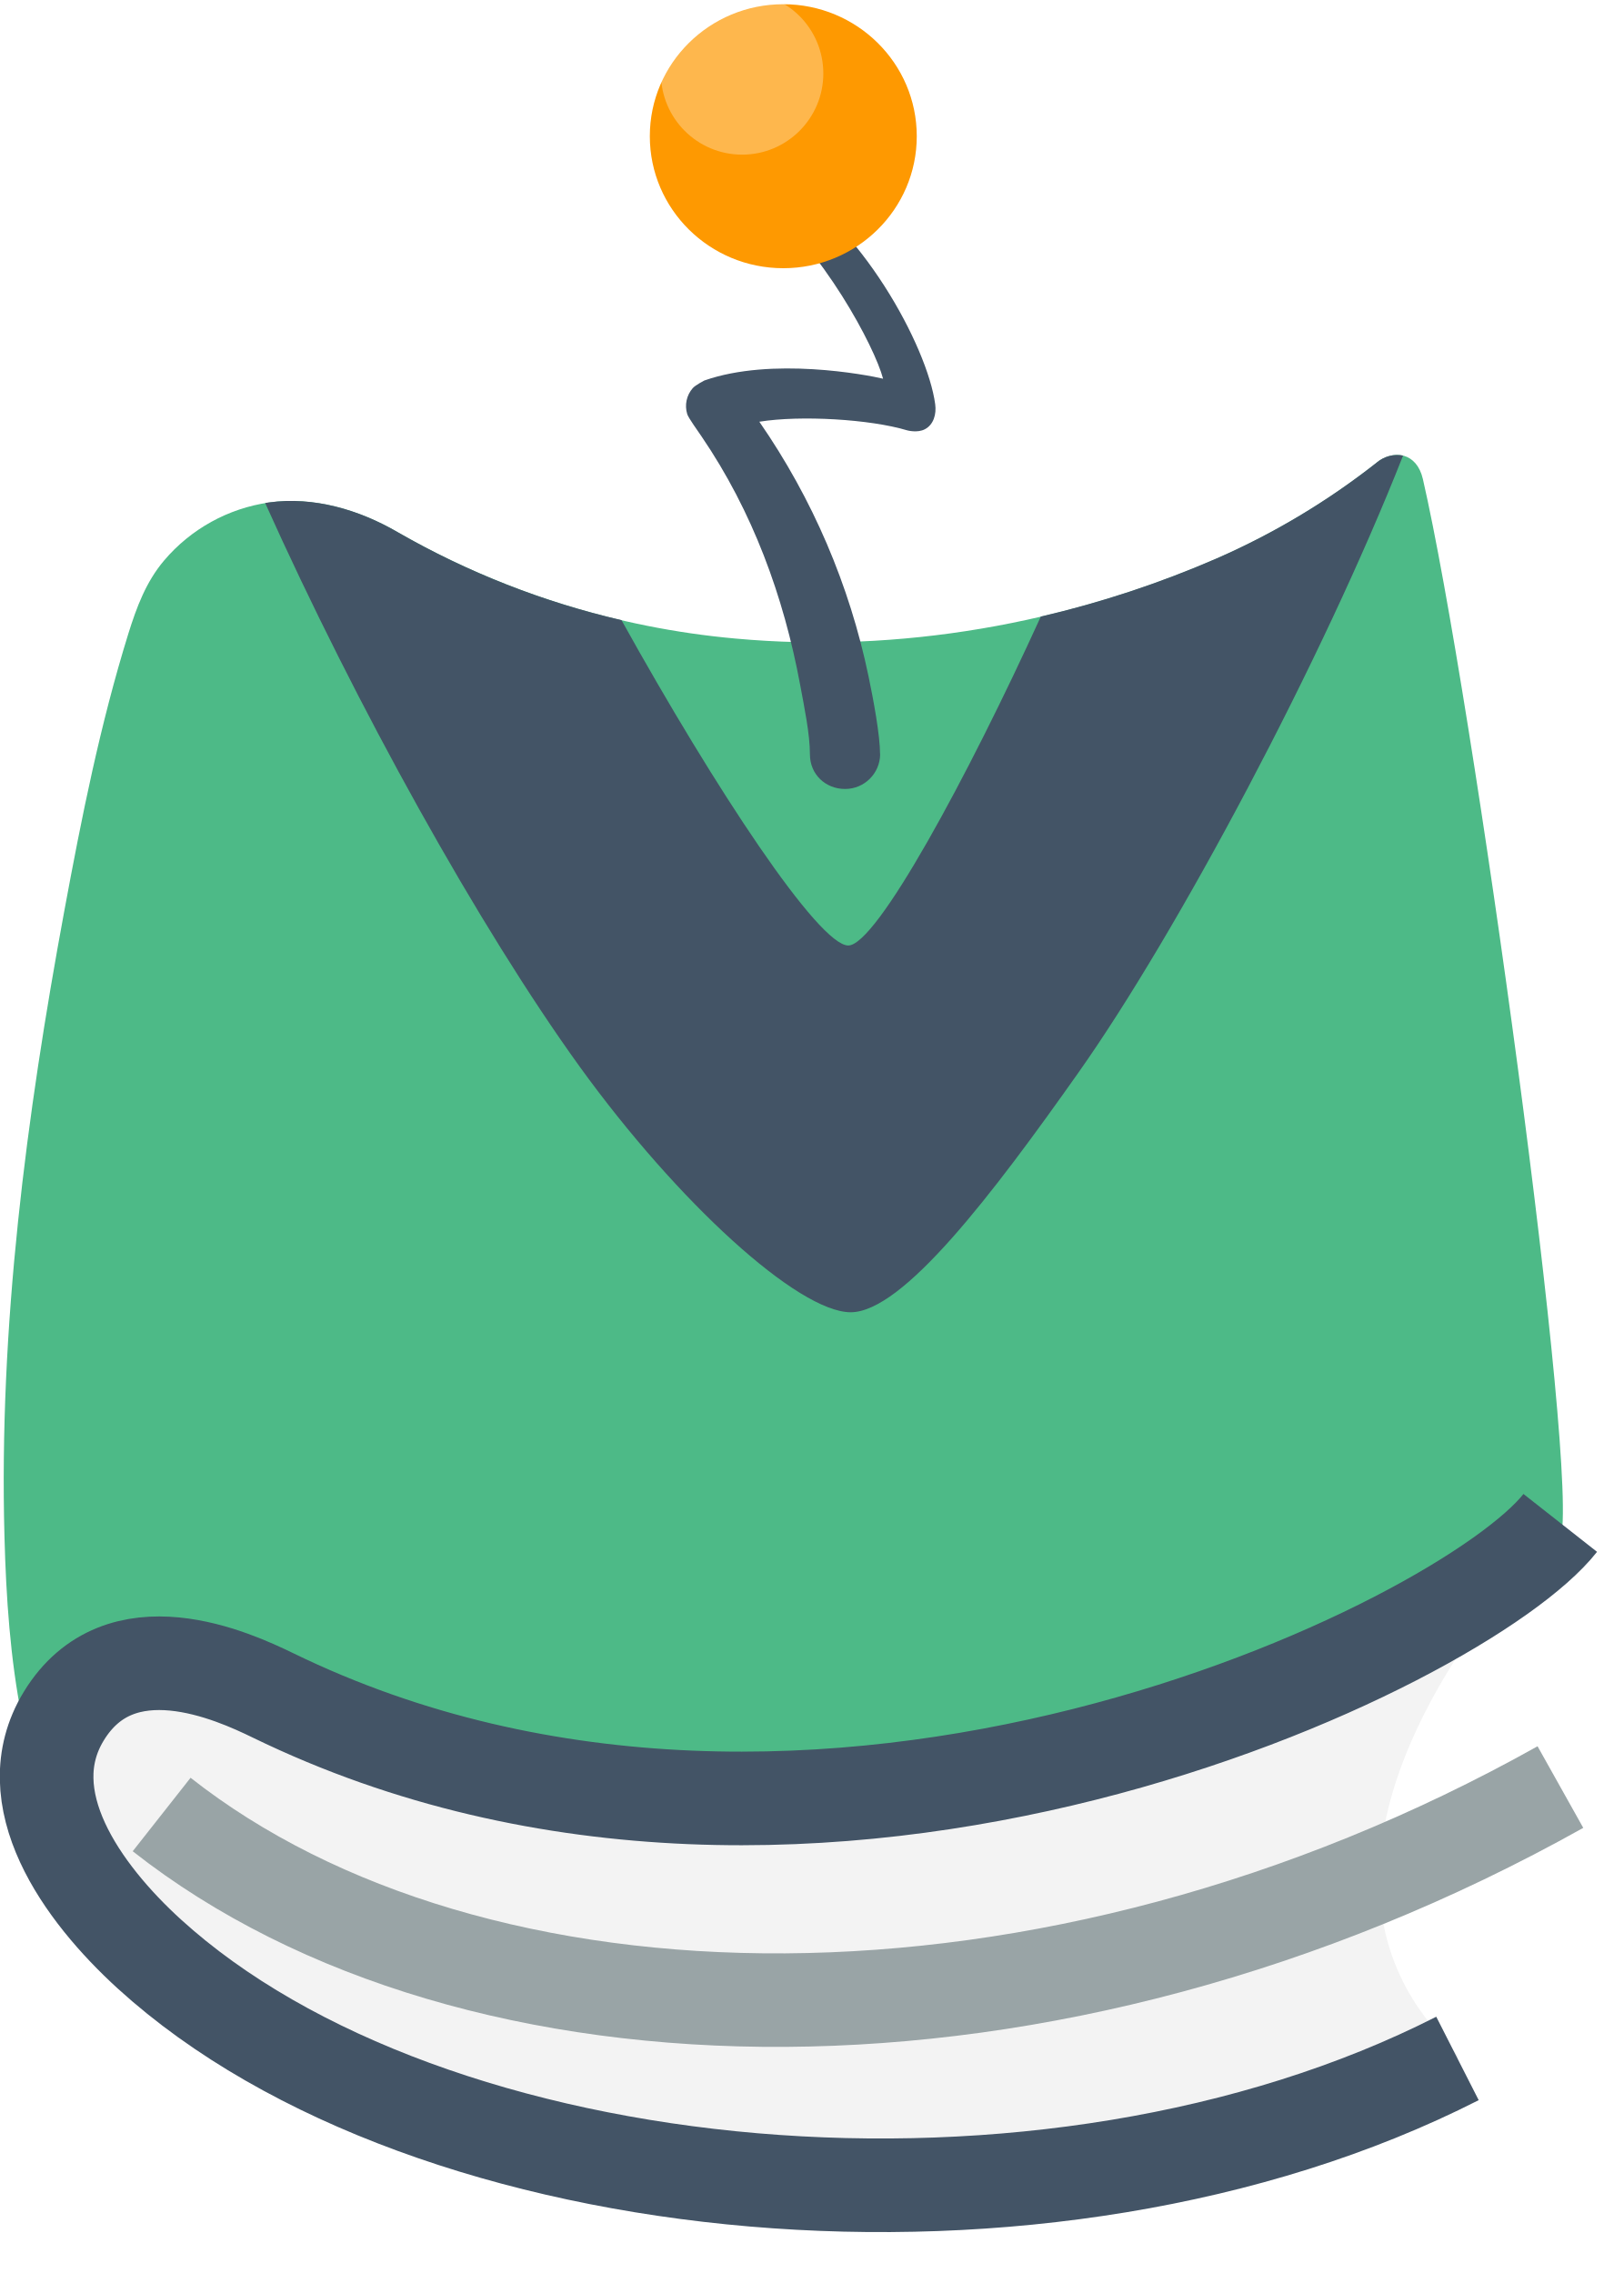
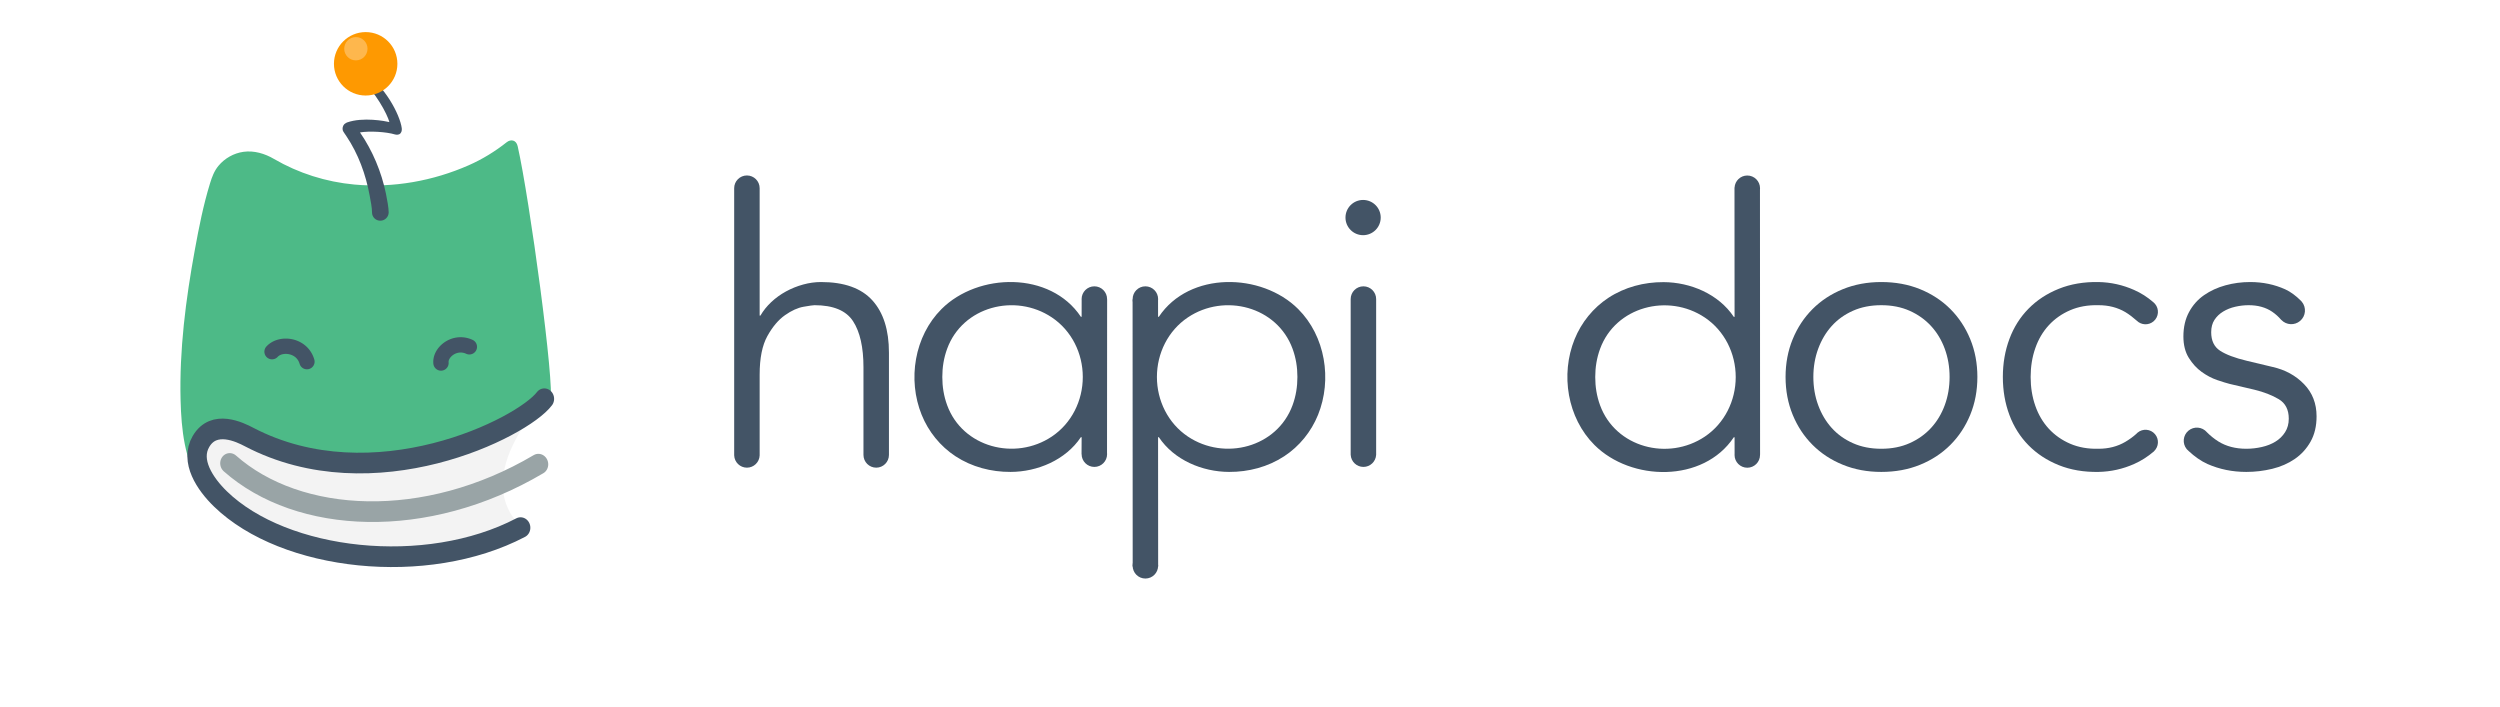
- <svg xmlns="http://www.w3.org/2000/svg" width="20" height="28">
-   <g fill="none" fill-rule="evenodd">
-     <path fill="#4DBA87" fill-rule="nonzero" d="M16.956 5.699c.214-.168.495-.123.57.202.612 2.664 1.946 12.343 1.693 13.068-.011.033-.018.042-.058.093-.328.413-.78.722-1.24 1.01-1.602 1.008-3.434 1.66-5.287 2.046-2.998.624-6.206.44-8.953-.905-.484-.238-.972-.524-1.526-.492-.522.03-.936.544-.915 1.106.014.376.182.735.387 1.054l.041.094c.009.09.022.116-.013.203-.078.193-.355.267-.52.132a.43.43 0 0 1-.09-.11C.26 21.959.095 20.43.055 18.928c-.07-2.584.268-5.174.738-7.712.212-1.146.44-2.29.789-3.414.1-.319.215-.632.438-.896a2.081 2.081 0 0 1 1.294-.716c.55-.076 1.11.09 1.584.366a10.203 10.203 0 0 0 4.16 1.31c2.022.185 4.084-.183 5.93-.986a9.036 9.036 0 0 0 1.969-1.18z" />
-     <path fill="#435466" d="M12.82 7.595a12.594 12.594 0 0 0 2.168-.717 9.047 9.047 0 0 0 1.969-1.18.386.386 0 0 1 .325-.086c-.99 2.513-2.778 5.872-3.996 7.597-1.057 1.498-2.165 2.959-2.81 2.956-.644-.003-2.124-1.348-3.337-3.027C5.904 11.426 4.39 8.7 3.266 6.196l.048-.007c.55-.076 1.11.09 1.584.366.86.495 1.791.86 2.757 1.084 1.163 2.095 2.43 4.007 2.793 4.008.347.002 1.47-2.073 2.372-4.052z" />
-     <path fill="#F3F3F3" d="M17.952 25.357c-5.068 2.578-12.679 1.84-16.112-1.286-.833-.759-1.667-1.925-1.055-2.93.691-1.134 2.087-.495 2.578-.256 6.7 3.262 14.67-.618 15.855-2.125-4.258 4.75-1.07 6.497-1.266 6.597z" />
-     <path stroke="#435466" stroke-width="1.153" d="M17.952 25.357c-5.068 2.578-12.679 1.84-16.112-1.286-.833-.759-1.667-1.925-1.055-2.93.691-1.134 2.087-.495 2.578-.256 6.7 3.262 14.67-.618 15.855-2.125" />
-     <path stroke="#99A4A6" stroke-width="1.152" d="M19.22 22.014c-6.309 3.533-13.4 3.353-17.229.338" />
-     <path fill="#435466" d="M10.84 9.292c0-.232-.081-.67-.142-.96a8.572 8.572 0 0 0-1.343-3.134l-.002-.003c.51-.082 1.364-.031 1.82.106 0 0 .127.036.22-.014.106-.056.143-.184.126-.308-.095-.709-.923-2.24-1.95-2.801-.3-.164-.328.171-.205.286.767.597 1.412 1.812 1.513 2.201-.206-.049-1.367-.27-2.201.022 0 0-.109.056-.143.094a.335.335 0 0 0-.068.321c.016.049.128.202.178.277.625.918 1.01 1.965 1.213 3.059.052.28.12.606.12.854 0 .249.194.427.433.427a.432.432 0 0 0 .432-.427z" />
-     <g transform="translate(7.958 .03)">
-       <ellipse cx="1.68" cy="1.648" fill="#FE9901" rx="1.644" ry="1.626" transform="translate(.01)" />
-       <ellipse cx=".617" cy=".605" fill="#FDFDFD" fill-opacity=".3" rx="1" ry="1" transform="translate(.566 .27)" />
+ <svg xmlns="http://www.w3.org/2000/svg" width="100%" height="100%" viewBox="0 0 2122 600" version="1.1" xml:space="preserve" style="fill-rule:evenodd;clip-rule:evenodd;stroke-linecap:round;stroke-linejoin:round;stroke-miterlimit:1.5;">
+   <g transform="matrix(1,0,0,1,-4708.46,-3605.86)">
+     <g id="hapi-docs-horizontal-logo-and-logotype-small" transform="matrix(2.07227,0,0,0.585938,-1969.93,3605.86)">
+       <rect x="3222.75" y="0" width="1024" height="1024" style="fill:none;" />
+       <g transform="matrix(1.70164,0,0,1.94131,-2550.16,-486.321)">
+         <g transform="matrix(0.322577,0,0,1,3193.05,-2475.83)">
+           <path d="M1586.59,3007.64C1586.59,3000.4 1585.48,2993.43 1582.99,2986.62C1571.44,2955.04 1532.19,2944.89 1504.87,2963.18C1490.09,2973.08 1481.76,2989.99 1481.76,3007.64C1481.76,3025.3 1490.09,3042.21 1504.87,3052.1C1532.19,3070.39 1571.44,3060.25 1582.99,3028.67C1585.48,3021.86 1586.59,3014.88 1586.59,3007.64M1463.6,2949.81L1482.6,2949.81L1482.62,2962.72L1483.2,2962.72C1505.95,2928.59 1559.86,2929.7 1587.17,2956.95C1607.45,2977.2 1612.62,3009.6 1602,3035.87C1596.92,3048.43 1588.11,3059.35 1576.76,3066.79C1564.56,3074.8 1550.15,3078.55 1535.62,3078.49C1515.63,3078.42 1494.58,3069.64 1483.2,3052.57L1482.62,3052.57L1482.68,3149.07L1463.68,3149.07L1463.6,2949.81" style="fill:rgb(67,84,102);fill-rule:nonzero;" />
+         </g>
+         <g transform="matrix(0.322577,0,0,1,3006.67,-2475.83)">
+           <path d="M2651.04,3007.64C2651.04,3000.16 2649.84,2993.15 2647.44,2986.62C2645.04,2980.09 2641.63,2974.43 2637.22,2969.63C2632.8,2964.83 2627.47,2961.03 2621.23,2958.25C2614.99,2955.47 2607.94,2954.08 2600.06,2954.08C2592.19,2954.08 2585.14,2955.47 2578.9,2958.25C2572.66,2961.03 2567.38,2964.83 2563.06,2969.63C2558.74,2974.43 2555.38,2980.09 2552.98,2986.62C2550.58,2993.15 2549.38,3000.16 2549.38,3007.64C2549.38,3015.13 2550.58,3022.14 2552.98,3028.67C2555.38,3035.2 2558.74,3040.86 2563.06,3045.66C2567.38,3050.46 2572.66,3054.25 2578.9,3057.03C2585.14,3059.82 2592.19,3061.21 2600.06,3061.21C2607.94,3061.21 2614.99,3059.82 2621.23,3057.03C2627.47,3054.25 2632.8,3050.46 2637.22,3045.66C2641.63,3040.86 2645.04,3035.2 2647.44,3028.67C2649.84,3022.14 2651.04,3015.13 2651.04,3007.64ZM2671.78,3007.64C2671.78,3017.82 2670,3027.23 2666.45,3035.87C2662.9,3044.51 2657.95,3051.99 2651.62,3058.33C2645.28,3064.67 2637.74,3069.61 2629.01,3073.16C2620.27,3076.72 2610.62,3078.49 2600.06,3078.49C2589.7,3078.49 2580.14,3076.72 2571.41,3073.16C2562.67,3069.61 2555.14,3064.67 2548.8,3058.33C2542.46,3051.99 2537.52,3044.51 2533.97,3035.87C2530.42,3027.23 2528.64,3017.82 2528.64,3007.64C2528.64,2997.47 2530.42,2988.06 2533.97,2979.42C2537.52,2970.78 2542.46,2963.29 2548.8,2956.95C2555.14,2950.62 2562.67,2945.68 2571.41,2942.12C2580.14,2938.57 2589.7,2936.8 2600.06,2936.8C2610.62,2936.8 2620.27,2938.57 2629.01,2942.12C2637.74,2945.68 2645.28,2950.62 2651.62,2956.95C2657.95,2963.29 2662.9,2970.78 2666.45,2979.42C2670,2988.06 2671.78,2997.47 2671.78,3007.64Z" style="fill:rgb(67,84,102);fill-rule:nonzero;" />
+         </g>
+         <g transform="matrix(0.322577,0,0,1,3229.45,-2484.41)">
+           <circle cx="1522.77" cy="2897.27" r="13.145" style="fill:rgb(67,84,102);" />
+         </g>
+         <g transform="matrix(0.233236,0,0,0.723038,3313.09,-1621.16)">
+           <circle cx="1522.77" cy="2897.27" r="13.145" style="fill:rgb(67,84,102);" />
+         </g>
+         <g transform="matrix(0.233236,0,0,0.723038,3313.09,-1422.12)">
+           <circle cx="1522.77" cy="2897.27" r="13.145" style="fill:rgb(67,84,102);" />
+         </g>
+         <g transform="matrix(0.322577,0,0,1,3225.01,-2475.83)">
+           <path d="M1326.44,3065.25L1326.5,3052.57L1325.93,3052.57C1314.55,3069.64 1293.5,3078.42 1273.51,3078.49C1258.98,3078.55 1244.57,3074.8 1232.36,3066.79C1221.02,3059.35 1212.21,3048.43 1207.13,3035.87C1196.5,3009.6 1201.68,2977.2 1221.96,2956.95C1249.27,2929.7 1303.17,2928.59 1325.93,2962.72L1326.5,2962.72L1326.52,2950.28C1326.5,2950.02 1326.49,2949.77 1326.49,2949.51C1326.49,2944.26 1330.75,2940 1336,2940C1341.24,2940 1345.5,2944.26 1345.5,2949.51C1345.5,2949.61 1345.5,2949.71 1345.5,2949.81L1345.53,2949.81L1345.45,3064.28C1345.49,3064.6 1345.5,3064.92 1345.5,3065.25C1345.5,3070.5 1341.24,3074.76 1336,3074.76C1330.75,3074.76 1326.49,3070.5 1326.49,3065.25L1326.44,3065.25ZM1222.54,3007.64C1222.54,3000.4 1223.65,2993.43 1226.14,2986.62C1237.68,2955.04 1276.94,2944.89 1304.26,2963.18C1319.04,2973.08 1327.37,2989.99 1327.37,3007.64C1327.37,3025.3 1319.04,3042.21 1304.26,3052.1C1276.94,3070.39 1237.68,3060.25 1226.14,3028.67C1223.65,3021.86 1222.54,3014.88 1222.54,3007.64Z" style="fill:rgb(67,84,102);" />
+         </g>
+         <g transform="matrix(0.322577,0,0,1,3226.71,-2475.83)">
+           <path d="M1061.97,2867.1C1061.97,2866.99 1061.96,2866.88 1061.96,2866.77C1061.96,2861.53 1066.22,2857.27 1071.47,2857.27C1076.71,2857.27 1080.97,2861.53 1080.97,2866.77C1080.97,2866.88 1080.97,2866.99 1080.97,2867.1L1080.97,2867.1L1080.97,2961.85L1081.55,2961.85C1083.66,2958.2 1086.35,2954.84 1089.61,2951.77C1092.88,2948.7 1096.53,2946.06 1100.56,2943.85C1104.59,2941.64 1108.86,2939.91 1113.37,2938.67C1117.88,2937.42 1122.35,2936.8 1126.77,2936.8C1144.05,2936.8 1156.81,2941.36 1165.07,2950.47C1173.33,2959.6 1177.45,2972.6 1177.45,2989.5L1177.45,3065.81C1177.45,3071.06 1173.19,3075.32 1167.95,3075.32C1162.7,3075.32 1158.44,3071.06 1158.44,3065.81C1158.44,3065.81 1158.44,3000.44 1158.44,3000.44C1158.44,2985.47 1155.85,2973.99 1150.67,2966.03C1145.49,2958.06 1135.88,2954.08 1121.87,2954.08C1120.91,2954.08 1118.22,2954.46 1113.81,2955.23C1109.39,2955.99 1104.73,2958.11 1099.84,2961.56C1094.94,2965.02 1090.57,2970.2 1086.73,2977.12C1082.89,2984.03 1080.97,2993.63 1080.97,3005.91L1080.97,3066.16L1080.97,3066.16C1080.79,3071.24 1076.6,3075.32 1071.47,3075.32C1066.34,3075.32 1062.15,3071.24 1061.97,3066.16L1061.96,3066.16L1061.96,2867.1L1061.97,2867.1Z" style="fill:rgb(67,84,102);" />
+         </g>
+         <g transform="matrix(0.322577,0,0,1,3231.15,-2475.83)">
+           <path d="M1508.23,2949.51C1508.23,2944.26 1512.49,2940 1517.74,2940C1522.98,2940 1527.24,2944.26 1527.24,2949.51L1527.24,3065.78L1527.23,3065.78C1526.95,3070.78 1522.8,3074.76 1517.74,3074.76C1512.67,3074.76 1508.52,3070.78 1508.25,3065.78L1508.23,3065.78L1508.23,2949.51Z" style="fill:rgb(67,84,102);" />
+         </g>
+         <g transform="matrix(0.322577,0,0,1,3046.48,-2475.83)">
+           <path d="M2680.2,3063.03C2680.15,3063.11 2680.08,3063.18 2680.01,3063.25C2675.43,3067.15 2670.53,3070.27 2665.29,3072.59C2656.85,3076.33 2648.01,3078.3 2638.8,3078.49C2627.85,3078.68 2617.97,3077 2609.13,3073.45C2600.3,3069.9 2592.76,3064.95 2586.53,3058.62C2580.28,3052.28 2575.53,3044.75 2572.27,3036.01C2569.01,3027.28 2567.37,3017.82 2567.37,3007.64C2567.37,2997.47 2569.01,2988.01 2572.27,2979.28C2575.53,2970.54 2580.28,2963 2586.53,2956.67C2592.76,2950.33 2600.3,2945.39 2609.13,2941.84C2617.97,2938.28 2627.85,2936.6 2638.8,2936.8C2648.01,2936.99 2656.85,2938.95 2665.29,2942.7C2670.63,2945.07 2675.1,2947.92 2679.75,2951.93C2680.16,2952.27 2680.55,2952.66 2680.91,2953.08C2684.21,2956.99 2683.72,2962.84 2679.81,2966.14C2676.12,2969.26 2670.69,2968.99 2667.32,2965.66C2665.01,2963.58 2661.54,2960.87 2658.81,2959.26C2652.96,2955.8 2646.28,2954.08 2638.8,2954.08C2630.93,2953.88 2623.87,2955.13 2617.63,2957.82C2611.39,2960.51 2606.06,2964.25 2601.64,2969.05C2597.23,2973.85 2593.87,2979.56 2591.57,2986.19C2589.26,2992.81 2588.11,2999.96 2588.11,3007.64C2588.11,3015.32 2589.26,3022.47 2591.57,3029.1C2593.87,3035.72 2597.23,3041.43 2601.64,3046.24C2606.06,3051.03 2611.39,3054.78 2617.63,3057.47C2623.87,3060.16 2630.93,3061.4 2638.8,3061.21C2646.28,3061.21 2652.96,3059.48 2658.81,3056.03C2661.69,3054.33 2664.63,3052.22 2666.93,3050.12C2667.21,3049.8 2667.52,3049.5 2667.85,3049.22C2671.76,3045.92 2677.61,3046.41 2680.91,3050.32C2684.1,3054.09 2683.74,3059.68 2680.2,3063.03Z" style="fill:rgb(67,84,102);" />
+         </g>
+         <g transform="matrix(0.322577,0,0,1,3044.25,-2475.83)">
+           <path d="M2726.57,3048.91C2729.01,3051.38 2732.13,3053.9 2735.08,3055.74C2740.93,3059.39 2747.89,3061.21 2755.96,3061.21C2759.8,3061.21 2763.64,3060.78 2767.48,3059.91C2771.32,3059.05 2774.73,3057.71 2777.7,3055.88C2780.68,3054.06 2783.08,3051.71 2784.9,3048.83C2786.73,3045.95 2787.64,3042.59 2787.64,3038.75C2787.64,3032.03 2785.14,3027.18 2780.15,3024.2C2775.16,3021.23 2769.11,3018.88 2762.01,3017.15L2743.58,3012.83C2741.27,3012.25 2738.15,3011.29 2734.22,3009.95C2730.28,3008.6 2726.44,3006.59 2722.7,3003.9C2718.95,3001.21 2715.74,2997.71 2713.05,2993.39C2710.36,2989.07 2709.01,2983.74 2709.01,2977.4C2709.01,2970.49 2710.41,2964.44 2713.19,2959.26C2715.97,2954.08 2719.72,2949.85 2724.42,2946.59C2729.13,2943.32 2734.45,2940.88 2740.41,2939.24C2746.36,2937.61 2752.5,2936.8 2758.84,2936.8C2768.25,2936.8 2776.98,2938.62 2785.05,2942.27C2788.92,2944.02 2793.14,2947.19 2796.41,2950.49C2796.72,2950.78 2797.02,2951.09 2797.3,2951.43C2797.34,2951.46 2797.36,2951.5 2797.39,2951.53C2800.94,2955.84 2800.37,2962.22 2796.09,2965.83C2791.95,2969.33 2785.84,2968.96 2782.14,2965.12C2782.06,2965.08 2781.99,2965.02 2781.93,2964.96C2779.96,2962.66 2777.74,2960.66 2775.26,2958.97C2770.45,2955.71 2764.6,2954.08 2757.69,2954.08C2754.42,2954.08 2751.11,2954.46 2747.75,2955.23C2744.39,2955.99 2741.37,2957.2 2738.68,2958.83C2735.99,2960.46 2733.83,2962.52 2732.2,2965.02C2730.57,2967.51 2729.75,2970.59 2729.75,2974.24C2729.75,2980.57 2731.96,2985.18 2736.38,2988.06C2740.79,2990.94 2747.41,2993.43 2756.25,2995.55L2775.54,3000.16C2784.95,3002.27 2792.78,3006.54 2799.01,3012.97C2805.26,3019.4 2808.38,3027.42 2808.38,3037.02C2808.38,3044.32 2806.89,3050.6 2803.91,3055.88C2800.93,3061.16 2797,3065.48 2792.1,3068.84C2787.21,3072.2 2781.59,3074.65 2775.26,3076.19C2768.92,3077.72 2762.49,3078.49 2755.96,3078.49C2745.59,3078.49 2735.94,3076.52 2727.01,3072.59C2722.17,3070.45 2717.18,3066.88 2712.99,3062.95C2712.48,3062.55 2712.01,3062.09 2711.57,3061.58C2711.51,3061.52 2711.46,3061.46 2711.42,3061.39C2708.09,3057.26 2708.66,3051.19 2712.74,3047.74C2716.86,3044.26 2723.02,3044.76 2726.53,3048.86L2726.57,3048.91Z" style="fill:rgb(67,84,102);" />
+         </g>
+         <g transform="matrix(0.322577,0,0,1,3049.75,-2475.83)">
+           <path d="M2357.04,2866.29C2357.31,2861.29 2361.46,2857.31 2366.53,2857.31C2371.78,2857.31 2376.04,2861.57 2376.04,2866.81C2376.04,2867.14 2376.02,2867.47 2375.99,2867.79L2376.07,3065.55L2376.03,3065.55C2376.03,3065.65 2376.04,3065.75 2376.04,3065.85C2376.04,3071.1 2371.78,3075.36 2366.53,3075.36C2361.29,3075.36 2357.03,3071.1 2357.03,3065.85C2357.03,3065.59 2357.04,3065.34 2357.06,3065.08L2357.04,3052.64L2356.46,3052.64C2333.71,3086.77 2279.8,3085.66 2252.5,3058.4C2232.22,3038.16 2227.04,3005.76 2237.66,2979.49C2242.74,2966.93 2251.56,2956.01 2262.9,2948.57C2275.11,2940.56 2289.51,2936.81 2304.05,2936.87C2324.04,2936.94 2345.08,2945.71 2356.46,2962.79L2357.04,2962.79L2356.98,2866.29L2357.04,2866.29ZM2253.07,3007.72C2253.07,3014.96 2254.18,3021.93 2256.67,3028.74C2268.22,3060.32 2307.47,3070.47 2334.79,3052.18C2349.57,3042.28 2357.9,3025.37 2357.9,3007.72C2357.9,2990.06 2349.57,2973.15 2334.79,2963.26C2307.47,2944.97 2268.22,2955.11 2256.67,2986.69C2254.18,2993.5 2253.07,3000.47 2253.07,3007.72Z" style="fill:rgb(67,84,102);" />
+         </g>
+       </g>
+       <g transform="matrix(0.749993,0,0,1.09169,797.44,-93.1154)">
+         <g transform="matrix(0.411576,0,0,1,2341.15,0.492186)">
+           <path d="M2841.09,273.563C2846.57,269.219 2853.78,270.378 2855.69,278.784C2871.36,347.778 2905.52,598.383 2899.04,617.162C2898.75,618.017 2898.58,618.245 2897.55,619.577C2889.14,630.274 2877.58,638.263 2865.82,645.738C2824.79,671.831 2777.89,688.714 2730.46,698.702C2653.71,714.863 2571.58,710.07 2501.27,675.256C2488.86,669.112 2476.38,661.701 2462.19,662.525C2448.82,663.301 2438.24,676.6 2438.76,691.17C2439.12,700.897 2443.43,710.193 2448.67,718.453L2449.73,720.894C2449.95,723.208 2450.29,723.893 2449.4,726.137C2447.41,731.151 2440.3,733.047 2436.08,729.559C2434.75,728.46 2433.81,726.756 2433.8,726.734C2413.69,694.564 2409.43,654.997 2408.4,616.083C2406.64,549.155 2415.28,482.095 2427.3,416.379C2432.73,386.708 2438.55,357.071 2447.5,327.991C2450.04,319.731 2453.01,311.637 2458.71,304.781C2467,294.815 2479.01,288.05 2491.84,286.257C2505.91,284.291 2520.24,288.596 2532.38,295.73C2564.91,314.686 2601.41,326.21 2638.88,329.67C2690.64,334.45 2743.45,324.896 2790.69,304.112C2808.72,296.178 2825.69,285.793 2841.09,273.563Z" style="fill:rgb(77,186,135);fill-rule:nonzero;" />
+         </g>
+         <g transform="matrix(-0.315495,0.441057,-0.254871,-0.878154,4052.82,9.46269)">
+           <path d="M1621.58,218.559L1621.31,218.417L1621.02,218.263L1620.74,218.112L1620.47,217.964L1620.2,217.808L1619.93,217.652L1619.67,217.499L1619.39,217.337L1619.12,217.168L1618.85,217.002L1618.58,216.83L1618.32,216.66L1618.06,216.494L1617.8,216.313L1617.54,216.138L1617.29,215.962L1617.02,215.775L1616.77,215.592L1616.52,215.41L1616.26,215.217L1616.01,215.022L1615.77,214.836L1615.52,214.637L1615.27,214.433L1615.03,214.239L1614.79,214.037L1614.55,213.83L1614.32,213.627L1614.08,213.419L1613.85,213.206L1613.61,212.991L1613.38,212.771L1613.16,212.559L1612.93,212.338L1612.7,212.108L1612.48,211.89L1612.26,211.664L1612.04,211.434L1611.82,211.196L1611.61,210.959L1611.41,210.737L1611.19,210.495L1610.98,210.25L1610.78,210.016L1610.58,209.769L1610.38,209.52L1610.17,209.268L1609.98,209.021L1609.79,208.772L1609.62,208.548L1609.41,208.248L1609.2,207.94L1609.02,207.625L1608.85,207.304L1608.7,206.976L1608.56,206.642L1608.44,206.303L1608.33,205.959L1608.24,205.611L1608.17,205.259L1608.11,204.904L1608.08,204.546L1608.05,204.186L1608.05,203.824L1608.06,203.461L1608.09,203.097L1608.13,202.733L1608.2,202.37L1608.28,202.008L1608.37,201.647L1608.49,201.288L1608.62,200.931L1608.76,200.578L1608.92,200.229L1609.1,199.883L1609.29,199.542L1609.5,199.206L1609.72,198.876L1609.95,198.552L1610.2,198.234L1610.47,197.924L1610.75,197.621L1611.04,197.326L1611.34,197.039L1611.65,196.761L1611.98,196.492L1612.32,196.233L1612.67,195.984L1613.03,195.745L1613.39,195.517L1613.77,195.3L1614.16,195.094L1614.55,194.9L1614.95,194.718L1615.36,194.548L1615.78,194.39L1616.19,194.245L1616.62,194.113L1617.05,193.994L1617.48,193.889L1617.92,193.796L1618.36,193.718L1618.8,193.653L1619.24,193.601L1619.68,193.564L1620.12,193.54L1620.56,193.531L1621,193.535L1621.44,193.553L1621.88,193.585L1622.31,193.631L1622.74,193.691L1623.16,193.765L1623.58,193.852L1623.99,193.952L1624.39,194.066L1624.79,194.193L1625.18,194.333L1625.56,194.486L1625.94,194.651L1626.3,194.829L1626.66,195.018L1627,195.22L1627.33,195.432L1627.66,195.656L1627.97,195.891L1628.26,196.136L1628.55,196.392L1628.82,196.657L1629.08,196.931L1629.32,197.215L1629.55,197.507L1629.67,197.664L1629.77,197.793L1629.87,197.92L1629.97,198.039L1630.06,198.155L1630.16,198.272L1630.26,198.397L1630.36,198.508L1630.45,198.618L1630.57,198.744L1630.67,198.852L1630.76,198.956L1630.87,199.063L1630.97,199.17L1631.08,199.283L1631.18,199.38L1631.28,199.483L1631.4,199.59L1631.5,199.687L1631.61,199.784L1631.71,199.881L1631.82,199.978L1631.94,200.078L1632.04,200.169L1632.15,200.262L1632.27,200.36L1632.38,200.444L1632.49,200.53L1632.61,200.625L1632.72,200.708L1632.82,200.789L1632.94,200.877L1633.06,200.962L1633.17,201.04L1633.29,201.123L1633.41,201.206L1633.52,201.279L1633.65,201.363L1633.77,201.442L1633.88,201.512L1634,201.588L1634.11,201.655L1634.23,201.727L1634.37,201.804L1634.49,201.874L1634.61,201.942L1634.74,202.014L1634.86,202.08L1634.97,202.14L1635.1,202.209L1635.23,202.276L1635.36,202.338L1635.48,202.397L1635.6,202.456L1635.73,202.519L1635.87,202.58L1635.99,202.635L1636.11,202.69L1636.24,202.748L1636.38,202.804L1636.51,202.859L1636.64,202.914L1636.77,202.963L1636.9,203.014L1637.03,203.065L1637.17,203.115L1637.3,203.164L1637.43,203.211L1637.57,203.258L1637.7,203.303L1637.84,203.348L1637.97,203.391L1638.11,203.435L1638.25,203.477L1638.38,203.517L1638.53,203.559L1638.66,203.598L1638.79,203.633L1638.92,203.669L1639.08,203.709L1639.22,203.745L1639.35,203.776L1639.49,203.812L1639.64,203.845L1639.77,203.876L1639.91,203.906L1640.06,203.937L1640.2,203.965L1640.35,203.995L1640.49,204.023L1640.62,204.047L1640.77,204.072L1640.92,204.098L1641.05,204.119L1641.2,204.143L1641.35,204.166L1641.5,204.187L1641.64,204.206L1641.78,204.224L1641.93,204.244L1642.07,204.26L1642.22,204.276L1642.36,204.291L1642.5,204.305L1642.66,204.32L1642.8,204.332L1642.95,204.344L1643.11,204.356L1643.24,204.365L1643.39,204.374L1643.55,204.383L1643.68,204.39L1643.83,204.396L1643.98,204.402L1644.12,204.407L1644.27,204.41L1644.43,204.413L1644.57,204.416L1644.72,204.417L1644.86,204.417L1645.01,204.417L1645.16,204.415L1645.3,204.413L1645.45,204.41L1645.6,204.406L1645.76,204.401L1645.89,204.396L1646.03,204.389L1646.2,204.381L1646.33,204.374L1646.47,204.365L1646.62,204.355L1646.77,204.344L1646.92,204.332L1647.05,204.321L1647.19,204.308L1647.35,204.292L1647.5,204.277L1647.62,204.265L1647.77,204.247L1647.93,204.228L1648.06,204.212L1648.21,204.192L1648.36,204.171L1648.49,204.153L1648.62,204.133L1648.77,204.11L1648.91,204.088L1649.05,204.064L1649.19,204.04L1649.33,204.016L1649.48,203.988L1649.6,203.965L1649.74,203.937L1649.89,203.907L1650.01,203.882L1650.14,203.854L1650.29,203.821L1650.43,203.79L1650.55,203.761L1650.68,203.731L1650.79,203.702L1650.94,203.666L1651.09,203.626L1651.21,203.597L1651.33,203.563L1651.48,203.522L1651.59,203.49L1651.71,203.456L1651.86,203.412L1651.98,203.376L1652.09,203.34L1652.21,203.304L1652.32,203.267L1652.47,203.219L1652.59,203.178L1652.7,203.14L1652.81,203.101L1652.93,203.059L1653.06,203.011L1653.17,202.97L1653.29,202.926L1653.4,202.882L1653.51,202.838L1653.63,202.793L1653.74,202.747L1653.84,202.704L1653.95,202.658L1654.06,202.611L1654.17,202.564L1654.27,202.517L1654.38,202.469L1654.48,202.421L1654.56,202.383L1654.67,202.334L1654.79,202.273L1654.87,202.232L1654.97,202.181L1655.07,202.131L1655.15,202.089L1655.27,202.026L1655.37,201.974L1655.44,201.932L1655.54,201.877L1655.63,201.824L1655.7,201.785L1655.78,201.74L1655.87,201.687L1655.98,201.618L1656.05,201.573L1656.12,201.531L1656.2,201.476L1656.29,201.418L1656.38,201.36L1656.44,201.32L1656.51,201.275L1656.59,201.216L1656.68,201.157L1656.74,201.114L1656.79,201.071L1656.88,201.009L1656.93,200.967L1656.99,200.924L1657.06,200.863L1657.14,200.8L1657.2,200.757L1657.25,200.714L1657.32,200.65L1657.38,200.605L1657.42,200.562L1657.5,200.498L1657.55,200.453L1657.59,200.41L1657.66,200.345L1657.71,200.301L1657.73,200.277L1657.8,200.21L1657.86,200.145L1657.88,200.121L1657.93,200.076L1657.99,200.009L1658.03,199.963L1658.07,199.918L1658.11,199.873L1658.15,199.827L1658.19,199.781L1658.22,199.735L1658.28,199.666L1658.3,199.642L1658.33,199.596L1658.37,199.549L1658.4,199.502L1658.43,199.455L1658.47,199.407L1658.5,199.359L1658.55,199.287L1658.77,198.958L1659.01,198.635L1659.26,198.319L1659.53,198.01L1659.81,197.708L1660.1,197.415L1660.41,197.13L1660.73,196.854L1661.06,196.587L1661.4,196.33L1661.75,196.083L1662.11,195.846L1662.48,195.62L1662.86,195.405L1663.25,195.202L1663.64,195.01L1664.04,194.83L1664.45,194.663L1664.87,194.508L1665.29,194.366L1665.72,194.236L1666.14,194.12L1666.58,194.017L1667.02,193.928L1667.45,193.852L1667.89,193.789L1668.34,193.741L1668.78,193.706L1669.22,193.686L1669.66,193.679L1670.1,193.686L1670.54,193.707L1670.97,193.742L1671.4,193.791L1671.83,193.853L1672.25,193.93L1672.67,194.019L1673.08,194.123L1673.48,194.239L1673.88,194.369L1674.27,194.512L1674.65,194.667L1675.02,194.835L1675.38,195.015L1675.74,195.207L1676.08,195.41L1676.41,195.626L1676.73,195.852L1677.04,196.089L1677.33,196.336L1677.61,196.593L1677.88,196.86L1678.14,197.137L1678.38,197.422L1678.61,197.716L1678.82,198.017L1679.02,198.326L1679.2,198.643L1679.37,198.966L1679.52,199.295L1679.65,199.63L1679.77,199.97L1679.87,200.315L1679.96,200.663L1680.03,201.016L1680.08,201.372L1680.11,201.73L1680.13,202.091L1680.13,202.453L1680.12,202.816L1680.08,203.18L1680.04,203.544L1679.97,203.907L1679.89,204.269L1679.79,204.63L1679.67,204.988L1679.54,205.344L1679.39,205.696L1679.23,206.045L1679.05,206.39L1678.85,206.73L1678.64,207.065L1678.5,207.282L1678.34,207.521L1678.17,207.759L1678.01,207.997L1677.84,208.233L1677.66,208.467L1677.48,208.7L1677.29,208.955L1677.12,209.162L1676.93,209.391L1676.75,209.617L1676.56,209.843L1676.36,210.067L1676.16,210.29L1675.96,210.51L1675.78,210.708L1675.58,210.926L1675.35,211.164L1675.16,211.358L1674.97,211.549L1674.73,211.781L1674.51,211.992L1674.31,212.179L1674.09,212.387L1673.87,212.591L1673.66,212.774L1673.43,212.976L1673.2,213.175L1672.99,213.353L1672.75,213.551L1672.51,213.746L1672.3,213.919L1672.08,214.093L1671.83,214.284L1671.58,214.472L1671.36,214.638L1671.11,214.824L1670.86,215.006L1670.62,215.17L1670.39,215.333L1670.14,215.508L1669.87,215.686L1669.63,215.843L1669.39,215.999L1669.15,216.156L1668.88,216.324L1668.62,216.487L1668.39,216.625L1668.14,216.776L1667.87,216.933L1667.59,217.095L1667.34,217.24L1667.09,217.381L1666.81,217.534L1666.55,217.674L1666.31,217.8L1666.03,217.948L1665.76,218.083L1665.5,218.218L1665.21,218.358L1664.97,218.478L1664.7,218.607L1664.41,218.745L1664.14,218.87L1663.86,218.995L1663.59,219.116L1663.32,219.237L1663.04,219.355L1662.76,219.473L1662.48,219.59L1662.2,219.704L1661.92,219.816L1661.64,219.926L1661.36,220.034L1661.08,220.141L1660.79,220.248L1660.52,220.346L1660.23,220.448L1659.94,220.55L1659.65,220.651L1659.36,220.747L1659.1,220.835L1658.8,220.931L1658.5,221.024L1658.2,221.117L1657.91,221.206L1657.64,221.286L1657.34,221.373L1657.03,221.46L1656.76,221.535L1656.46,221.617L1656.15,221.698L1655.87,221.768L1655.59,221.84L1655.28,221.917L1654.98,221.989L1654.67,222.06L1654.38,222.126L1654.09,222.189L1653.79,222.255L1653.47,222.32L1653.18,222.378L1652.89,222.437L1652.57,222.497L1652.28,222.55L1651.98,222.604L1651.68,222.656L1651.38,222.706L1651.07,222.755L1650.77,222.802L1650.46,222.848L1650.14,222.893L1649.85,222.933L1649.55,222.973L1649.23,223.013L1648.95,223.047L1648.65,223.082L1648.31,223.118L1648.01,223.148L1647.72,223.176L1647.41,223.205L1647.09,223.232L1646.79,223.256L1646.47,223.279L1646.17,223.299L1645.86,223.319L1645.54,223.336L1645.25,223.351L1644.94,223.365L1644.61,223.378L1644.31,223.387L1644.01,223.396L1643.69,223.402L1643.38,223.407L1643.07,223.41L1642.76,223.411L1642.45,223.41L1642.13,223.408L1641.82,223.403L1641.52,223.397L1641.21,223.389L1640.89,223.379L1640.58,223.367L1640.27,223.354L1639.95,223.338L1639.65,223.32L1639.34,223.302L1639.01,223.279L1638.71,223.257L1638.4,223.232L1638.08,223.204L1637.78,223.176L1637.48,223.146L1637.16,223.112L1636.85,223.078L1636.53,223.04L1636.23,223.003L1635.91,222.962L1635.6,222.918L1635.29,222.874L1634.98,222.827L1634.69,222.781L1634.37,222.729L1634.06,222.677L1633.76,222.623L1633.43,222.564L1633.13,222.505L1632.83,222.447L1632.51,222.382L1632.21,222.319L1631.9,222.252L1631.59,222.181L1631.29,222.112L1630.99,222.04L1630.68,221.963L1630.38,221.885L1630.08,221.809L1629.78,221.727L1629.47,221.641L1629.16,221.554L1628.87,221.469L1628.56,221.378L1628.26,221.285L1627.97,221.192L1627.67,221.095L1627.37,220.996L1627.07,220.895L1626.77,220.792L1626.48,220.687L1626.18,220.58L1625.89,220.47L1625.6,220.359L1625.3,220.246L1625,220.126L1624.71,220.008L1624.43,219.89L1624.14,219.768L1623.86,219.644L1623.56,219.515L1623.27,219.382L1622.99,219.252L1622.71,219.121L1622.42,218.982L1622.14,218.842L1621.85,218.699L1621.58,218.559Z" style="fill:rgb(67,84,102);" />
+         </g>
+         <g transform="matrix(-0.389308,-0.266301,0.123456,-1.17986,4006.85,1236.02)">
+           <path d="M1654.57,221.08L1654.28,221.143L1653.98,221.205L1653.69,221.262L1653.42,221.316L1653.12,221.373L1652.82,221.428L1652.54,221.479L1652.24,221.531L1651.95,221.579L1651.66,221.625L1651.36,221.672L1651.06,221.717L1650.77,221.758L1650.48,221.798L1650.17,221.838L1649.88,221.874L1649.59,221.909L1649.29,221.944L1648.98,221.977L1648.69,222.007L1648.38,222.037L1648.08,222.064L1647.8,222.088L1647.49,222.112L1647.18,222.135L1646.89,222.155L1646.58,222.174L1646.29,222.19L1645.99,222.205L1645.68,222.219L1645.37,222.231L1645.07,222.241L1644.77,222.249L1644.47,222.255L1644.16,222.26L1643.85,222.263L1643.56,222.264L1643.25,222.263L1642.94,222.26L1642.65,222.256L1642.34,222.251L1642.03,222.242L1641.72,222.233L1641.41,222.22L1641.11,222.207L1640.81,222.192L1640.5,222.175L1640.2,222.156L1639.89,222.136L1639.58,222.112L1639.27,222.087L1638.97,222.061L1638.68,222.034L1638.35,222.002L1638.04,221.968L1637.76,221.937L1637.45,221.901L1637.13,221.862L1636.83,221.821L1636.52,221.779L1636.22,221.735L1635.91,221.69L1635.6,221.641L1635.3,221.591L1635.01,221.543L1634.69,221.486L1634.38,221.428L1634.08,221.371L1633.78,221.311L1633.48,221.252L1633.17,221.186L1632.86,221.118L1632.57,221.053L1632.25,220.98L1631.95,220.906L1631.66,220.836L1631.36,220.76L1631.05,220.678L1630.76,220.599L1630.45,220.516L1630.15,220.43L1629.86,220.344L1629.55,220.253L1629.26,220.163L1628.96,220.07L1628.66,219.973L1628.36,219.873L1628.07,219.774L1627.78,219.672L1627.48,219.566L1627.18,219.458L1626.89,219.35L1626.61,219.241L1626.32,219.13L1626.03,219.014L1625.73,218.892L1625.44,218.771L1625.16,218.655L1624.88,218.531L1624.57,218.397L1624.3,218.271L1624.01,218.141L1623.72,218.004L1623.44,217.869L1623.16,217.731L1622.89,217.592L1622.61,217.451L1622.34,217.308L1622.05,217.155L1621.77,217.003L1621.5,216.853L1621.23,216.702L1620.97,216.549L1620.69,216.388L1620.42,216.227L1620.15,216.064L1619.89,215.898L1619.62,215.725L1619.36,215.559L1619.11,215.392L1618.84,215.215L1618.58,215.034L1618.33,214.859L1618.07,214.68L1617.81,214.489L1617.56,214.308L1617.31,214.118L1617.06,213.926L1616.82,213.74L1616.57,213.543L1616.32,213.34L1616.08,213.142L1615.85,212.945L1615.6,212.737L1615.37,212.539L1615.14,212.331L1614.89,212.11L1614.67,211.907L1614.45,211.693L1614.21,211.467L1613.99,211.249L1613.77,211.035L1613.55,210.813L1613.33,210.583L1613.11,210.353L1612.9,210.126L1612.68,209.892L1612.47,209.654L1612.27,209.424L1612.07,209.19L1611.86,208.947L1611.66,208.702L1611.46,208.461L1611.26,208.212L1611.07,207.963L1610.87,207.711L1610.7,207.487L1610.49,207.184L1610.29,206.873L1610.1,206.555L1609.94,206.23L1609.79,205.9L1609.66,205.565L1609.54,205.225L1609.45,204.881L1609.37,204.534L1609.31,204.184L1609.27,203.832L1609.25,203.478L1609.24,203.124L1609.26,202.77L1609.29,202.416L1609.35,202.063L1609.42,201.712L1609.51,201.363L1609.61,201.017L1609.74,200.675L1609.88,200.337L1610.04,200.004L1610.22,199.677L1610.42,199.355L1610.63,199.04L1610.86,198.732L1611.1,198.432L1611.36,198.141L1611.63,197.858L1611.92,197.584L1612.22,197.32L1612.53,197.067L1612.86,196.824L1613.2,196.592L1613.55,196.372L1613.91,196.164L1614.29,195.969L1614.67,195.786L1615.06,195.616L1615.46,195.459L1615.86,195.316L1616.28,195.188L1616.7,195.073L1617.12,194.972L1617.55,194.886L1617.98,194.815L1618.42,194.758L1618.85,194.717L1619.29,194.69L1619.73,194.678L1620.17,194.682L1620.61,194.7L1621.04,194.734L1621.48,194.782L1621.91,194.846L1622.33,194.924L1622.75,195.016L1623.17,195.123L1623.58,195.245L1623.98,195.38L1624.37,195.529L1624.76,195.692L1625.13,195.867L1625.5,196.056L1625.85,196.258L1626.2,196.471L1626.53,196.696L1626.85,196.933L1627.15,197.181L1627.45,197.439L1627.73,197.707L1627.99,197.985L1628.24,198.272L1628.47,198.568L1628.59,198.725L1628.69,198.852L1628.78,198.976L1628.88,199.098L1628.98,199.223L1629.08,199.341L1629.18,199.457L1629.28,199.578L1629.39,199.7L1629.49,199.812L1629.59,199.922L1629.7,200.036L1629.8,200.144L1629.9,200.248L1630.01,200.356L1630.12,200.47L1630.23,200.575L1630.33,200.669L1630.44,200.77L1630.56,200.88L1630.65,200.969L1630.76,201.066L1630.88,201.17L1630.99,201.261L1631.11,201.358L1631.22,201.452L1631.33,201.538L1631.44,201.625L1631.56,201.721L1631.67,201.807L1631.78,201.89L1631.9,201.981L1632.01,202.058L1632.13,202.142L1632.25,202.228L1632.37,202.305L1632.48,202.381L1632.61,202.464L1632.73,202.545L1632.84,202.616L1632.96,202.691L1633.09,202.765L1633.2,202.837L1633.32,202.906L1633.45,202.98L1633.58,203.052L1633.71,203.123L1633.83,203.189L1633.94,203.25L1634.07,203.317L1634.2,203.383L1634.33,203.447L1634.46,203.511L1634.59,203.573L1634.71,203.631L1634.84,203.691L1634.98,203.753L1635.09,203.804L1635.22,203.86L1635.37,203.922L1635.5,203.976L1635.62,204.026L1635.75,204.078L1635.89,204.132L1636.03,204.185L1636.17,204.237L1636.3,204.285L1636.43,204.331L1636.57,204.379L1636.71,204.427L1636.84,204.471L1636.97,204.513L1637.11,204.557L1637.26,204.602L1637.39,204.641L1637.53,204.683L1637.67,204.723L1637.81,204.761L1637.96,204.801L1638.09,204.835L1638.23,204.87L1638.39,204.91L1638.53,204.944L1638.66,204.974L1638.82,205.009L1638.96,205.04L1639.09,205.068L1639.25,205.1L1639.4,205.129L1639.55,205.158L1639.69,205.184L1639.82,205.207L1639.98,205.234L1640.13,205.259L1640.28,205.281L1640.43,205.304L1640.58,205.326L1640.73,205.346L1640.87,205.366L1641.01,205.383L1641.16,205.4L1641.34,205.42L1641.48,205.435L1641.61,205.448L1641.77,205.463L1641.93,205.477L1642.08,205.489L1642.22,205.5L1642.38,205.51L1642.53,205.52L1642.68,205.528L1642.84,205.536L1643,205.543L1643.15,205.549L1643.3,205.554L1643.45,205.558L1643.59,205.56L1643.77,205.563L1643.91,205.564L1644.07,205.564L1644.23,205.564L1644.37,205.563L1644.52,205.56L1644.68,205.557L1644.84,205.553L1644.99,205.548L1645.14,205.542L1645.28,205.536L1645.45,205.527L1645.61,205.518L1645.76,205.509L1645.91,205.498L1646.06,205.488L1646.21,205.476L1646.38,205.461L1646.53,205.448L1646.67,205.434L1646.83,205.418L1646.98,205.402L1647.12,205.386L1647.28,205.366L1647.44,205.347L1647.58,205.328L1647.74,205.306L1647.89,205.284L1648.04,205.262L1648.18,205.24L1648.34,205.216L1648.49,205.19L1648.63,205.165L1648.79,205.138L1648.93,205.112L1649.07,205.085L1649.23,205.053L1649.38,205.022L1649.52,204.993L1649.66,204.964L1649.8,204.934L1649.95,204.899L1650.11,204.862L1650.25,204.83L1650.38,204.796L1650.53,204.76L1650.66,204.725L1650.81,204.686L1650.95,204.647L1651.1,204.607L1651.24,204.567L1651.37,204.53L1651.5,204.491L1651.64,204.448L1651.78,204.405L1651.91,204.365L1652.04,204.32L1652.18,204.275L1652.32,204.228L1652.46,204.182L1652.58,204.139L1652.7,204.095L1652.83,204.047L1652.97,203.998L1653.1,203.947L1653.23,203.898L1653.34,203.852L1653.48,203.8L1653.6,203.748L1653.72,203.701L1653.84,203.648L1653.97,203.593L1654.09,203.54L1654.21,203.486L1654.32,203.436L1654.44,203.38L1654.56,203.324L1654.67,203.272L1654.78,203.216L1654.91,203.153L1655.01,203.102L1655.12,203.049L1655.24,202.983L1655.35,202.926L1655.45,202.874L1655.56,202.812L1655.67,202.75L1655.76,202.699L1655.86,202.638L1655.97,202.577L1656.07,202.515L1656.17,202.453L1656.27,202.394L1656.37,202.328L1656.47,202.265L1656.55,202.211L1656.65,202.15L1656.75,202.079L1656.84,202.021L1656.91,201.967L1657.02,201.894L1657.1,201.831L1657.18,201.776L1657.28,201.702L1657.35,201.646L1657.43,201.582L1657.52,201.511L1657.6,201.45L1657.68,201.386L1657.75,201.326L1657.82,201.268L1657.91,201.19L1657.98,201.125L1658.04,201.071L1658.12,200.998L1658.19,200.936L1658.25,200.877L1658.32,200.81L1658.39,200.741L1658.46,200.673L1658.52,200.613L1658.58,200.55L1658.65,200.48L1658.71,200.411L1658.76,200.356L1658.82,200.292L1658.88,200.215L1658.94,200.151L1658.98,200.101L1659.03,200.037L1659.09,199.958L1659.14,199.893L1659.19,199.836L1659.23,199.777L1659.28,199.704L1659.34,199.63L1659.38,199.571L1659.42,199.513L1659.48,199.414L1659.7,199.101L1659.93,198.796L1660.18,198.498L1660.44,198.209L1660.72,197.928L1661.01,197.657L1661.31,197.397L1661.63,197.146L1661.96,196.906L1662.31,196.678L1662.66,196.461L1663.03,196.257L1663.4,196.065L1663.79,195.885L1664.18,195.719L1664.58,195.566L1664.99,195.427L1665.4,195.302L1665.82,195.192L1666.25,195.095L1666.68,195.013L1667.11,194.946L1667.55,194.894L1667.98,194.856L1668.42,194.834L1668.86,194.826L1669.3,194.834L1669.74,194.857L1670.17,194.894L1670.61,194.947L1671.04,195.014L1671.46,195.097L1671.88,195.193L1672.29,195.304L1672.7,195.43L1673.1,195.569L1673.49,195.722L1673.87,195.888L1674.24,196.068L1674.61,196.26L1674.96,196.465L1675.3,196.682L1675.63,196.91L1675.94,197.15L1676.25,197.401L1676.53,197.662L1676.81,197.933L1677.07,198.213L1677.31,198.503L1677.54,198.801L1677.75,199.106L1677.95,199.42L1678.13,199.739L1678.29,200.066L1678.43,200.397L1678.56,200.734L1678.67,201.075L1678.76,201.42L1678.83,201.768L1678.89,202.118L1678.92,202.471L1678.94,202.825L1678.94,203.179L1678.91,203.533L1678.88,203.887L1678.82,204.239L1678.74,204.59L1678.65,204.938L1678.54,205.283L1678.4,205.624L1678.26,205.96L1678.09,206.292L1677.91,206.618L1677.71,206.938L1677.58,207.129L1677.43,207.357L1677.27,207.584L1677.12,207.795L1676.97,208.004L1676.8,208.228L1676.64,208.449L1676.47,208.662L1676.31,208.859L1676.14,209.07L1675.96,209.293L1675.78,209.501L1675.61,209.693L1675.43,209.897L1675.24,210.109L1675.06,210.304L1674.88,210.496L1674.69,210.696L1674.49,210.895L1674.3,211.085L1674.11,211.271L1673.92,211.459L1673.72,211.652L1673.51,211.842L1673.32,212.017L1673.1,212.211L1672.9,212.391L1672.7,212.557L1672.49,212.742L1672.27,212.922L1672.06,213.096L1671.84,213.271L1671.63,213.434L1671.41,213.604L1671.18,213.779L1670.97,213.934L1670.74,214.106L1670.51,214.269L1670.3,214.42L1670.06,214.587L1669.83,214.749L1669.61,214.895L1669.38,215.05L1669.13,215.21L1668.9,215.359L1668.67,215.503L1668.43,215.652L1668.19,215.796L1667.95,215.939L1667.71,216.08L1667.47,216.22L1667.21,216.367L1666.97,216.501L1666.73,216.634L1666.47,216.774L1666.22,216.907L1665.99,217.03L1665.73,217.163L1665.46,217.296L1665.22,217.415L1664.97,217.539L1664.7,217.666L1664.45,217.785L1664.19,217.903L1663.93,218.025L1663.67,218.14L1663.41,218.255L1663.15,218.365L1662.89,218.475L1662.61,218.59L1662.35,218.697L1662.09,218.801L1661.81,218.91L1661.55,219.013L1661.28,219.113L1661.02,219.212L1660.75,219.31L1660.47,219.41L1660.18,219.509L1659.91,219.601L1659.64,219.692L1659.37,219.781L1659.1,219.869L1658.81,219.96L1658.54,220.044L1658.27,220.127L1657.98,220.213L1657.69,220.296L1657.41,220.374L1657.13,220.451L1656.86,220.526L1656.58,220.6L1656.29,220.675L1656.01,220.745L1655.71,220.818L1655.42,220.887L1655.15,220.95L1654.87,221.014L1654.57,221.08Z" style="fill:rgb(67,84,102);" />
+         </g>
+         <g transform="matrix(0.477173,-0.107575,0.0472596,1.23752,3162.44,-187.278)">
+           <path d="M661.847,843.526C549.443,886.739 390.268,855.68 324.309,783.566C308.293,766.055 293.134,740.055 308.166,720.394C325.118,698.223 353.264,714.407 363.132,720.394C497.773,802.083 674.227,737.761 702.374,708.852C602.541,798.913 666.208,841.849 661.847,843.526Z" style="fill:rgb(243,243,243);" />
+         </g>
+         <g transform="matrix(0.477173,-0.107575,0.0472596,1.23752,3162.44,-187.278)">
+           <path d="M661.847,843.526C549.443,886.739 390.268,855.68 324.309,783.566C308.293,766.055 293.134,740.055 308.166,720.394C325.118,698.223 353.264,714.407 363.132,720.394C497.773,802.083 674.227,737.761 702.374,708.852" style="fill:none;stroke:rgb(67,84,102);stroke-width:22.07px;" />
+         </g>
+         <g transform="matrix(0.474634,-0.160739,0.070615,1.23094,3150.06,-212.142)">
+           <path d="M672.574,829.814C534.835,883.724 392.446,858.062 324.309,783.566" style="fill:none;stroke:rgb(153,164,166);stroke-width:22.07px;" />
+         </g>
+         <g transform="matrix(-0.375602,0,0,0.912595,4439.03,-13.8852)">
+           <path d="M2643.73,417.466C2643.73,410.873 2646.03,398.448 2647.72,390.222C2654.22,358.706 2667.12,327.742 2685.4,301.311L2685.46,301.225C2671.16,298.883 2647.19,300.33 2634.39,304.223C2634.39,304.223 2630.85,305.233 2628.24,303.828C2625.26,302.226 2624.23,298.61 2624.7,295.083C2627.38,274.973 2650.6,231.534 2679.4,215.616C2687.81,210.969 2688.59,220.472 2685.14,223.74C2663.64,240.669 2645.53,275.149 2642.7,286.19C2648.49,284.791 2681.05,278.495 2704.46,286.796C2704.46,286.796 2707.5,288.388 2708.46,289.476C2710.61,291.915 2711.35,295.485 2710.36,298.584C2709.91,299.964 2706.78,304.319 2705.37,306.427C2687.86,332.488 2677.05,362.188 2671.35,393.231C2669.89,401.181 2667.97,410.419 2667.97,417.466C2667.97,424.513 2662.54,429.584 2655.85,429.584C2649.16,429.584 2643.73,424.06 2643.73,417.466Z" style="fill:rgb(67,84,102);" />
+         </g>
+         <g transform="matrix(0.200883,0,0,1,2778.86,-27.7188)">
+           <g transform="matrix(2.06423,0,-3.61492e-17,1.00752,2243.71,1.85734)">
+             <circle cx="491.685" cy="194.362" r="41.779" style="fill:rgb(254,153,1);" />
+           </g>
+           <g transform="matrix(0.757834,0,-1.32713e-17,0.369887,2859.41,105.788)">
+             <circle cx="491.685" cy="194.362" r="41.779" style="fill:rgb(253,253,253);fill-opacity:0.3;" />
+           </g>
+         </g>
+       </g>
    </g>
  </g>
</svg>
